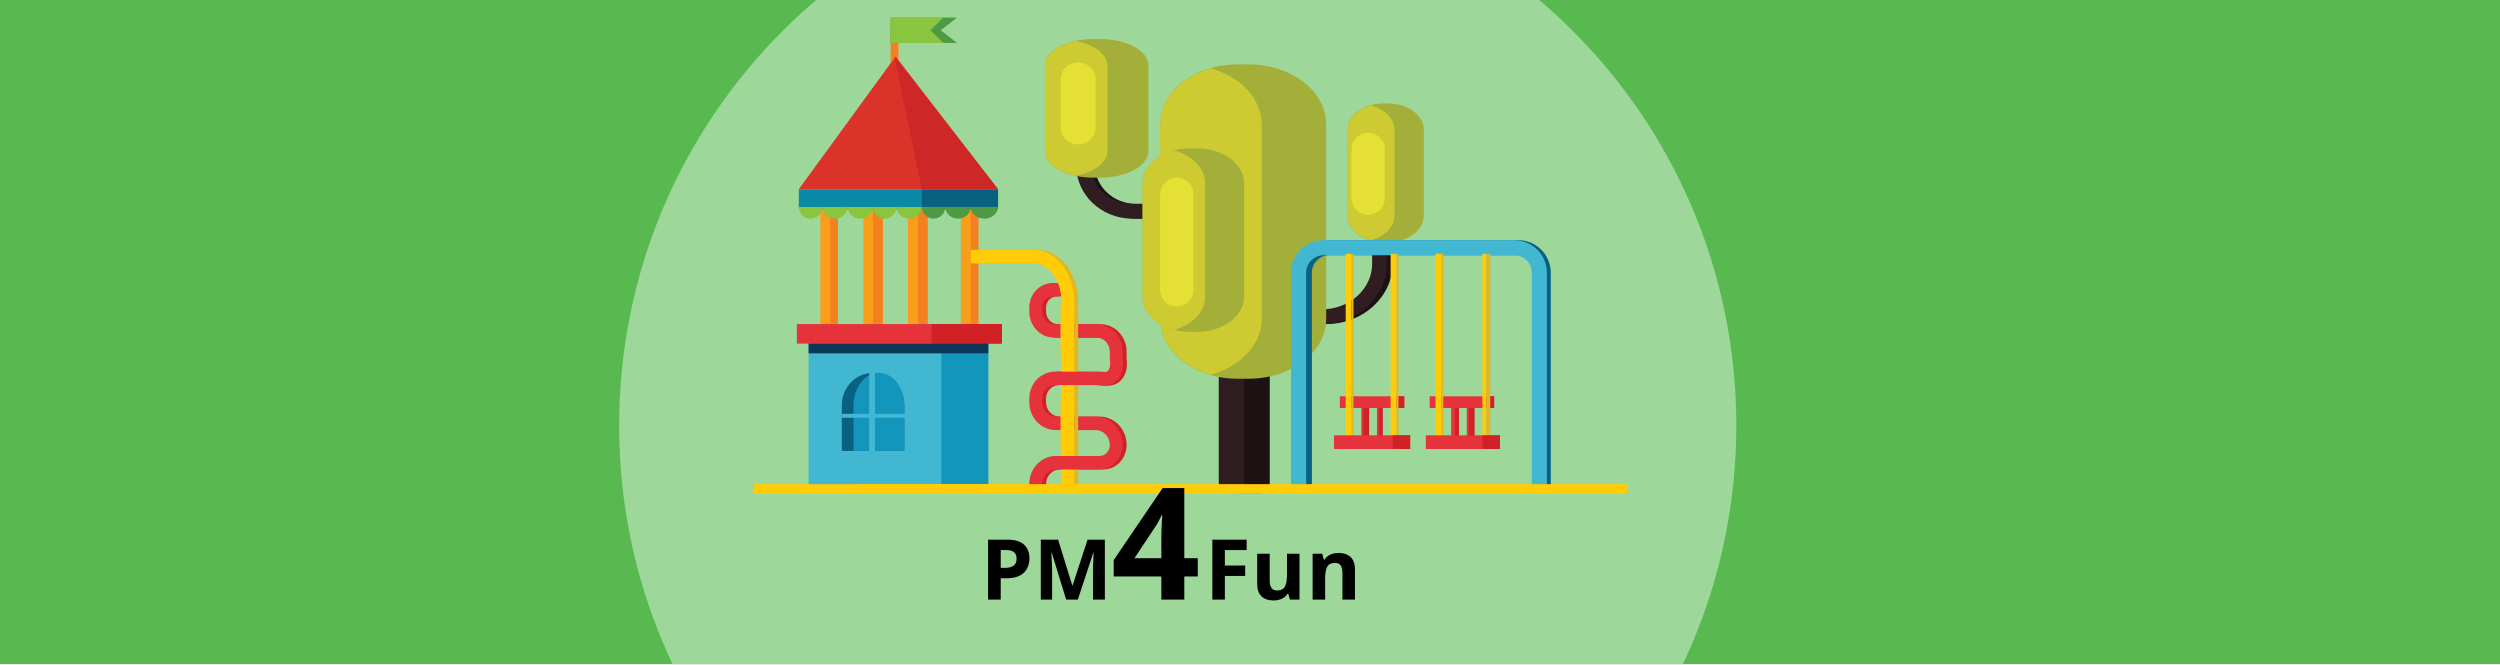
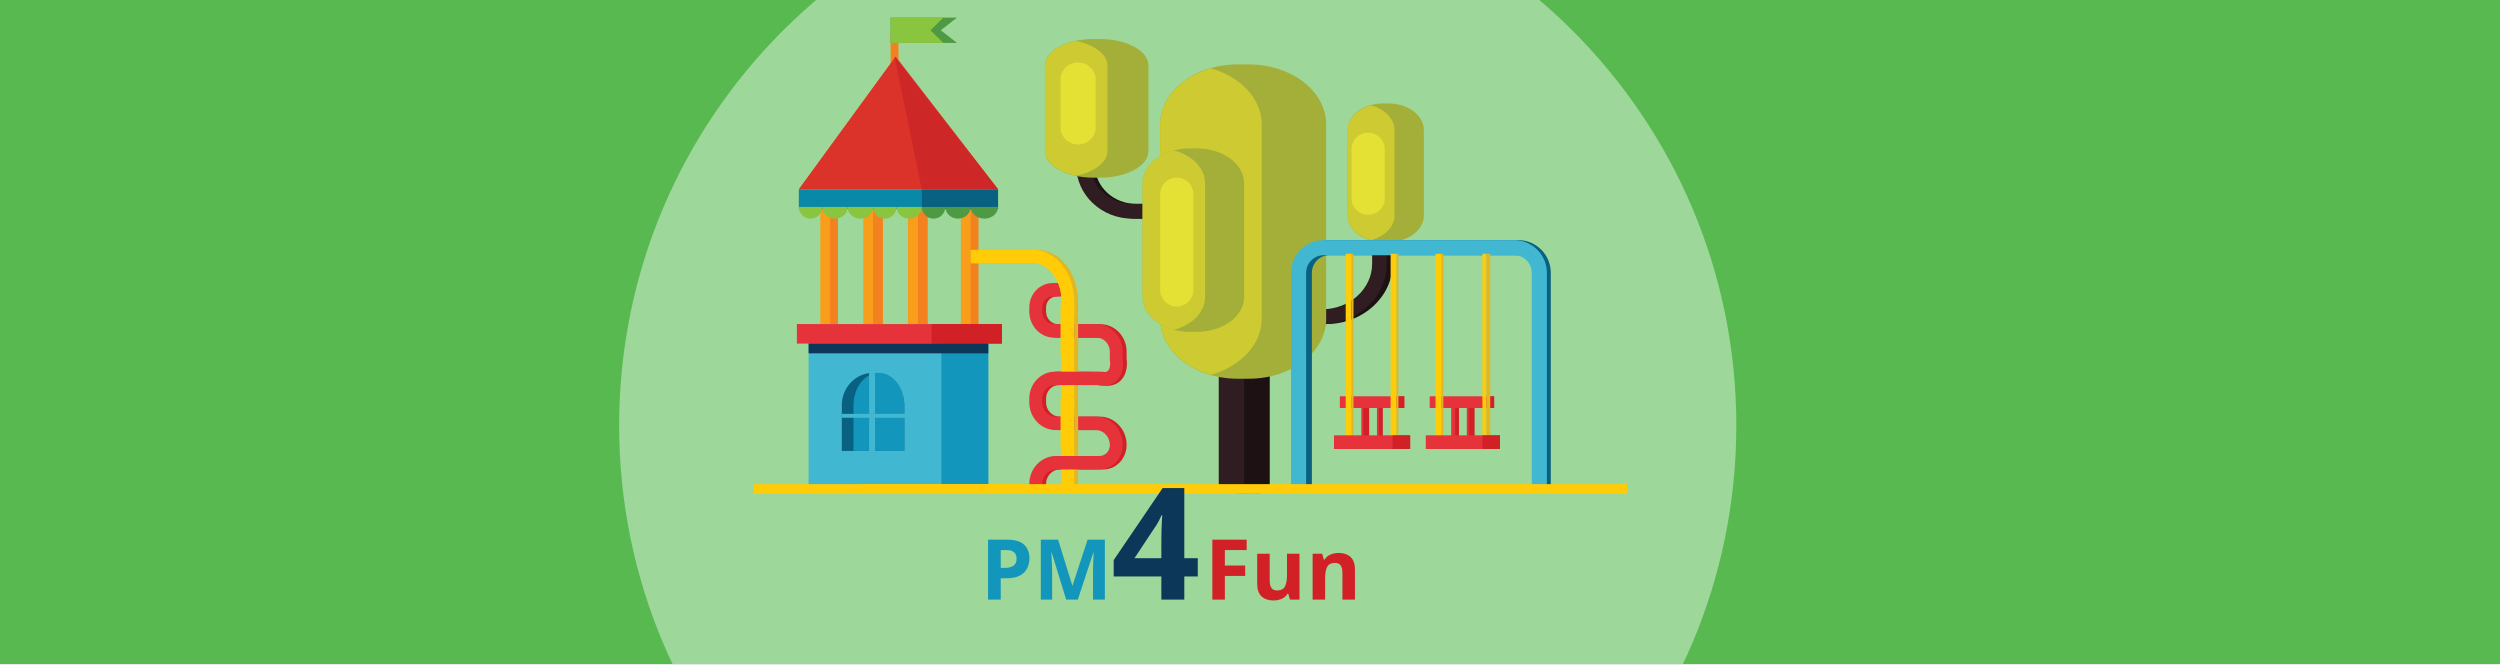
<svg xmlns="http://www.w3.org/2000/svg" width="1280" height="340" overflow="hidden">
  <defs>
    <clipPath id="clip0">
      <rect x="0" y="0" width="1280" height="340" />
    </clipPath>
  </defs>
  <g clip-path="url(#clip0)">
    <rect x="0" y="0" width="1280" height="339.833" fill="#FFFFFF" />
    <rect x="0" y="-5.997" width="1289" height="356.825" fill="#57B94F" />
    <path d="M317 217.893C317 60.017 445.047-67.967 603-67.967 760.953-67.967 889 60.017 889 217.893 889 375.769 760.953 503.753 603 503.753 445.047 503.753 317 375.769 317 217.893Z" fill="#9DD799" fill-rule="evenodd" />
    <path d="M460 45.819C460 47.009 459.106 47.977 458 47.977L458 47.977C456.897 47.977 456 47.009 456 45.819L456 17.148C456 15.953 456.897 14.993 458 14.993L458 14.993C459.108 14.993 460 15.955 460 17.148L460 45.819Z" fill="#F48120" fill-rule="evenodd" />
    <path d="M490 21.989 456 21.989 456 8.996 490 8.996 481.685 15.508Z" fill="#4E9A44" fill-rule="evenodd" />
    <path d="M483 21.989 456 21.989 456 8.996 483 8.996 476.394 15.508Z" fill="#8AC53F" fill-rule="evenodd" />
    <path d="M414 172.915 506 172.915 506 248.878 414 248.878Z" fill="#41B7D2" fill-rule="evenodd" />
    <path d="M482 172.915 506 172.915 506 248.878 482 248.878Z" fill="#1396BC" fill-rule="evenodd" />
    <path d="M446.999 190.906C438.165 190.906 431 198.343 431 207.523L431 230.887 463 230.887 463 207.523C463 198.343 455.838 190.906 446.999 190.906Z" fill="#086180" fill-rule="evenodd" />
    <path d="M449.999 190.906C442.817 190.906 437 198.343 437 207.523L437 230.887 463 230.887 463 207.523C463 198.343 457.181 190.906 449.999 190.906Z" fill="#1396BC" fill-rule="evenodd" />
    <path d="M465 105.948 475 105.948 475 165.919 465 165.919Z" fill="#F48120" fill-rule="evenodd" />
    <path d="M465 105.948 470 105.948 470 165.919 465 165.919Z" fill="#F89E1B" fill-rule="evenodd" />
    <path d="M420 105.948 429 105.948 429 165.919 420 165.919Z" fill="#F89E1B" fill-rule="evenodd" />
    <path d="M425 105.948 429 105.948 429 165.919 425 165.919Z" fill="#F48120" fill-rule="evenodd" />
    <path d="M442 105.948 452 105.948 452 165.919 442 165.919Z" fill="#F89E1B" fill-rule="evenodd" />
    <path d="M447 105.948 452 105.948 452 165.919 447 165.919Z" fill="#F48120" fill-rule="evenodd" />
    <path d="M492 105.948 501 105.948 501 165.919 492 165.919Z" fill="#F48120" fill-rule="evenodd" />
    <path d="M492 105.948 497 105.948 497 165.919 492 165.919Z" fill="#F89E1B" fill-rule="evenodd" />
    <path d="M409 96.953 511 96.953 511 106.948 409 106.948Z" fill="#0A88A7" fill-rule="evenodd" />
    <path d="M472 96.953 511 96.953 511 106.948 472 106.948Z" fill="#086180" fill-rule="evenodd" />
    <path d="M458.568 28.986 511 96.953 409 96.953Z" fill="#F05F22" fill-rule="evenodd" />
    <path d="M458.568 28.986 511 96.953 409 96.953Z" fill="#DB322A" fill-rule="evenodd" />
    <path d="M471.936 96.953 458 28.986 511 96.953Z" fill="#CD2728" fill-rule="evenodd" />
    <path d="M408 165.919 513 165.919 513 175.914 408 175.914Z" fill="#E5323B" fill-rule="evenodd" />
    <path d="M477 165.919 513 165.919 513 175.914 477 175.914Z" fill="#D22027" fill-rule="evenodd" />
    <path d="M409 105.948C409 109.26 411.685 111.945 414.997 111.945 418.317 111.945 421 109.26 421 105.948L409 105.948Z" fill="#8AC53F" fill-rule="evenodd" />
    <path d="M421 105.948C421 109.26 423.91 111.945 427.501 111.945 431.087 111.945 434 109.26 434 105.948L421 105.948Z" fill="#8AC53F" fill-rule="evenodd" />
    <path d="M434 105.948C434 109.26 436.91 111.945 440.501 111.945 444.087 111.945 447 109.26 447 105.948L434 105.948Z" fill="#8AC53F" fill-rule="evenodd" />
    <path d="M447 105.948C447 109.26 449.685 111.945 452.998 111.945 456.315 111.945 459 109.26 459 105.948L447 105.948Z" fill="#8AC53F" fill-rule="evenodd" />
    <path d="M459 105.948C459 109.26 461.911 111.945 465.498 111.945 469.086 111.945 472 109.26 472 105.948L459 105.948Z" fill="#8AC53F" fill-rule="evenodd" />
    <path d="M472 105.948C472 109.26 474.685 111.945 477.999 111.945 481.312 111.945 484 109.26 484 105.948L472 105.948Z" fill="#4E9A44" fill-rule="evenodd" />
    <path d="M484 105.948C484 109.26 486.913 111.945 490.501 111.945 494.092 111.945 497 109.26 497 105.948L484 105.948Z" fill="#4E9A44" fill-rule="evenodd" />
    <path d="M497 105.948C497 109.26 500.132 111.945 503.999 111.945 507.863 111.945 511 109.26 511 105.948L497 105.948Z" fill="#4E9A44" fill-rule="evenodd" />
    <path d="M414 175.914 506 175.914 506 180.911 414 180.911Z" fill="#0D3759" fill-rule="evenodd" />
    <path d="M431 211.896 465 211.896 465 213.895 431 213.895Z" fill="#41B7D2" fill-rule="evenodd" />
    <path d="M445 185.909 448 185.909 448 237.883 445 237.883Z" fill="#41B7D2" fill-rule="evenodd" />
    <path d="M539 37.679 539 64.269C539 67.811 543.172 70.816 549.001 71.965 554.833 70.814 559 67.811 559 64.269L559 37.679C559 34.141 554.833 31.136 549.001 29.985 543.174 31.139 539 34.141 539 37.679Z" fill="#E5E034" fill-rule="evenodd" />
    <path d="M678.975 165.919 670 165.919 670 158.373 678.975 158.373C693.528 158.373 705.36 147.91 705.36 135.045L705.36 102.95 713 102.95 713 135.045C713.003 152.066 697.74 165.919 678.975 165.919Z" fill="#1D1114" fill-rule="evenodd" />
    <path d="M676.771 165.919 668 165.919 668 158.373 676.771 158.373C690.978 158.373 702.535 147.91 702.535 135.045L702.535 102.95 710 102.95 710 135.045C710 152.066 695.095 165.919 676.771 165.919Z" fill="#301D21" fill-rule="evenodd" />
    <path d="M729 110.403C729 117.876 720.866 123.939 710.832 123.939L708.168 123.939C698.13 123.939 690 117.876 690 110.403L690 66.513C690 59.035 698.13 52.974 708.168 52.974L710.832 52.974C720.866 52.974 729 59.035 729 66.513L729 110.403Z" fill="#A3AF38" fill-rule="evenodd" />
    <path d="M690 66.618 690 110.303C690 116.115 695.001 121.053 701.998 122.94 708.996 121.051 714 116.115 714 110.303L714 66.618C714 60.806 708.996 55.865 701.998 53.974 695.001 55.865 690 60.806 690 66.618Z" fill="#CDCB31" fill-rule="evenodd" />
    <path d="M650 247.141C650 254.788 624 254.788 624 247.141L624 187.765C624 180.116 629.821 173.915 636.999 173.915L636.999 173.915C644.182 173.915 650 180.116 650 187.765L650 247.141Z" fill="#301D21" fill-rule="evenodd" />
    <path d="M650 247.141C650 254.788 637 254.788 637 247.141L637 187.765C637 180.116 639.913 173.915 643.503 173.915L643.503 173.915C647.09 173.915 650 180.116 650 187.765L650 247.141Z" fill="#1D1114" fill-rule="evenodd" />
    <path d="M599 111.945 581.683 111.945C565.876 111.945 553 99.683 553 84.611L553 73.964 560.609 73.964 560.609 84.611C560.609 95.512 570.059 104.382 581.683 104.382L599 104.382 599 111.945Z" fill="#1D1114" fill-rule="evenodd" />
    <path d="M597 111.945 579.686 111.945C563.87 111.945 551 99.683 551 84.611L551 73.964 558.612 73.964 558.612 84.611C558.612 95.512 568.059 104.382 579.686 104.382L597 104.382 597 111.945Z" fill="#301D21" fill-rule="evenodd" />
    <path d="M588 77.418C588 84.894 576.944 90.956 563.303 90.956L559.687 90.956C546.054 90.956 535 84.894 535 77.418L535 33.53C535 26.054 546.051 19.99 559.687 19.99L563.303 19.99C576.944 19.99 588 26.054 588 33.53L588 77.418Z" fill="#A3AF38" fill-rule="evenodd" />
    <path d="M535 33.633 535 77.312C535 83.129 541.669 88.067 551 89.956 560.331 88.064 567 83.129 567 77.312L567 33.633C567 27.819 560.328 22.879 551 20.99 541.669 22.881 535 27.819 535 33.633Z" fill="#CDCB31" fill-rule="evenodd" />
    <path d="M679 163.206C679 180.159 661.274 193.905 639.4 193.905L633.6 193.905C611.723 193.905 594 180.159 594 163.206L594 63.683C594 46.727 611.723 32.984 633.6 32.984L639.4 32.984C661.274 32.984 679 46.727 679 63.683L679 163.206Z" fill="#A3AF38" fill-rule="evenodd" />
    <path d="M594 63.747 594 163.139C594 176.365 604.842 187.601 619.997 191.906 635.16 187.603 646 176.368 646 163.139L646 63.747C646 50.521 635.16 39.281 619.997 34.983 604.842 39.281 594 50.521 594 63.747Z" fill="#CDCB31" fill-rule="evenodd" />
    <path d="M637 151.991C637 161.891 626.149 169.917 612.774 169.917L609.216 169.917C595.846 169.917 585 161.891 585 151.991L585 93.888C585 83.986 595.846 75.963 609.216 75.963L612.774 75.963C626.149 75.963 637 83.986 637 93.888L637 151.991Z" fill="#A3AF38" fill-rule="evenodd" />
    <path d="M585 93.821 585 152.061C585 159.812 591.663 166.397 601.002 168.917 610.327 166.397 617 159.812 617 152.061L617 93.821C617 86.065 610.327 79.482 601.002 76.962 591.663 79.482 585 86.065 585 93.821Z" fill="#CDCB31" fill-rule="evenodd" />
    <path d="M611 148.431C611 153.122 607.191 156.923 602.503 156.923L602.503 156.923C597.804 156.923 594 153.122 594 148.431L594 99.442C594 94.757 597.804 90.955 602.503 90.955L602.503 90.955C607.191 90.955 611 94.757 611 99.442L611 148.431Z" fill="#E5E034" fill-rule="evenodd" />
    <path d="M709 101.624C709 106.216 705.19 109.946 700.495 109.946L700.495 109.946C695.807 109.946 692 106.218 692 101.624L692 76.284C692 71.692 695.81 67.967 700.495 67.967L700.495 67.967C705.19 67.967 709 71.694 709 76.284L709 101.624Z" fill="#E5E034" fill-rule="evenodd" />
    <path d="M561 65.25C561 70.064 556.975 73.964 552.001 73.964L552.001 73.964C547.035 73.964 543 70.066 543 65.25L543 40.698C543 35.886 547.033 31.984 552.001 31.984L552.001 31.984C556.973 31.984 561 35.884 561 40.698L561 65.25Z" fill="#E5E034" fill-rule="evenodd" />
    <path d="M535.587 250.877 529.002 250.877 529.002 247.77C529.002 239.882 535.136 233.46 542.675 233.46L564.964 233.46C567.864 233.46 570.236 230.991 570.236 227.948 570.236 223.582 566.994 220.191 563.021 220.191L542.539 220.191C535.077 220.191 529.002 213.841 529.002 206.029L529.002 204.059C529.002 196.461 534.913 190.274 542.179 190.274L564.764 190.363C566.218 190.714 568.169 190.909 569.261 189.846 570.255 188.877 570.644 186.758 570.275 184.324L570.231 183.777 570.231 180.018C570.231 176.087 567.168 172.889 563.418 172.889L541.753 172.889C534.72 172.889 529 166.904 529 159.545L529 157.405C529 150.525 534.348 144.929 540.925 144.929L546.083 144.929 547.364 151.531 540.925 151.821C537.981 151.821 535.587 154.327 535.587 157.405L535.587 159.545C535.587 163.102 538.353 165.997 541.755 165.997L563.42 165.997C570.81 165.997 576.823 172.285 576.823 180.018L576.823 183.52C577.462 188.214 576.357 192.345 573.752 194.886 572.027 196.572 568.88 198.312 563.673 197.168L542.179 197.168C538.541 197.168 535.587 200.26 535.587 204.059L535.587 206.029C535.587 210.039 538.705 213.299 542.539 213.299L563.021 213.299C570.627 213.299 576.825 219.781 576.825 227.75 576.825 234.79 571.502 240.357 564.964 240.357L542.675 240.357C538.772 240.357 535.59 243.684 535.59 247.772L535.59 250.877Z" fill="#D22027" fill-rule="evenodd" />
    <path d="M552 250.877 545.431 250.877 545.431 154.532C545.431 143.665 539.016 134.821 531.124 134.821L499 134.821 499 127.937 531.124 127.937C542.634 127.937 552 139.869 552 154.532L552 250.877Z" fill="#E0B624" fill-rule="evenodd" />
    <path d="M550 250.877 543.428 250.877 543.428 154.532C543.428 143.665 537.012 134.821 529.126 134.821L497 134.821 497 127.937 529.126 127.937C540.635 127.937 550 139.869 550 154.532L550 250.877Z" fill="#FFCC07" fill-rule="evenodd" />
    <path d="M533.587 250.877 527 250.877 527 247.77C527 239.882 533.133 233.46 540.672 233.46L562.958 233.46C565.867 233.46 568.231 230.991 568.231 227.948 568.231 223.582 565.002 220.191 561.017 220.191L540.531 220.191C533.069 220.191 527 213.841 527 206.029L527 204.059C527 196.461 532.91 190.274 540.171 190.274L562.765 190.363C564.219 190.714 566.172 190.909 567.26 189.846 568.254 188.877 568.643 186.758 568.269 184.324L568.229 183.777 568.229 180.018C568.229 176.087 565.176 172.889 561.421 172.889L539.755 172.889C532.722 172.889 527 166.904 527 159.545L527 157.405C527 150.525 532.345 144.929 538.922 144.929L541.591 144.929 543.351 151.62 538.922 151.821C535.983 151.821 533.589 154.327 533.589 157.405L533.589 159.545C533.589 163.102 536.357 165.997 539.758 165.997L561.424 165.997C568.814 165.997 574.816 172.285 574.816 180.018L574.816 183.52C575.473 188.214 574.355 192.345 571.758 194.886 570.033 196.572 566.883 198.312 561.674 197.168L540.174 197.168C536.543 197.168 533.589 200.26 533.589 204.059L533.589 206.029C533.589 210.039 536.707 213.299 540.533 213.299L561.02 213.299C568.63 213.299 574.818 219.781 574.818 227.75 574.818 234.79 569.503 240.357 562.96 240.357L540.674 240.357C536.771 240.357 533.592 243.684 533.592 247.772L533.592 250.877Z" fill="#E5323B" fill-rule="evenodd" />
    <path d="M543 156.923 550 156.923 550 181.911 543 181.911Z" fill="#FFCC07" fill-rule="evenodd" />
    <path d="M543 203.9 550 203.9 550 229.887 543 229.887Z" fill="#FFCC07" fill-rule="evenodd" />
    <path d="M550 161.921 552 161.921 552 181.911 550 181.911Z" fill="#E0B624" fill-rule="evenodd" />
    <path d="M550 208.898 552 208.898 552 229.887 550 229.887Z" fill="#E0B624" fill-rule="evenodd" />
    <path d="M386 247.878 523 247.878 523 252.876 386 252.876Z" fill="#FFCC07" fill-rule="evenodd" />
    <path d="M777.353 122.94 680.647 122.94C671.47 122.94 664 130.434 664 139.638L664 248.878 671.686 248.878 671.686 139.638C671.686 134.68 675.706 130.651 680.647 130.651L777.353 130.651C782.294 130.651 786.312 134.682 786.312 139.638L786.312 248.878 794 248.878 794 139.638C794 130.434 786.53 122.94 777.353 122.94Z" fill="#086180" fill-rule="evenodd" />
    <path d="M775.224 122.94 677.776 122.94C668.523 122.94 661 130.434 661 139.638L661 248.878 668.743 248.878 668.743 139.638C668.743 134.68 672.797 130.651 677.776 130.651L775.224 130.651C780.206 130.651 784.257 134.682 784.257 139.638L784.257 248.878 792 248.878 792 139.638C792 130.434 784.477 122.94 775.224 122.94Z" fill="#41B7D2" fill-rule="evenodd" />
    <path d="M440 247.878 833 247.878 833 252.876 440 252.876Z" fill="#FFCC07" fill-rule="evenodd" />
    <path d="M697 208.898 699 208.898 699 223.89 697 223.89Z" fill="#E5323B" fill-rule="evenodd" />
    <path d="M705 208.898 707 208.898 707 223.89 705 223.89Z" fill="#E5323B" fill-rule="evenodd" />
    <path d="M706 208.898 708 208.898 708 223.89 706 223.89Z" fill="#D22027" fill-rule="evenodd" />
    <path d="M698 208.898 701 208.898 701 223.89 698 223.89Z" fill="#D22027" fill-rule="evenodd" />
    <path d="M686 202.901 719 202.901 719 208.898 686 208.898Z" fill="#E5323B" fill-rule="evenodd" />
    <path d="M715 202.901 719 202.901 719 208.898 715 208.898Z" fill="#D22027" fill-rule="evenodd" />
    <path d="M743 208.898 746 208.898 746 223.89 743 223.89Z" fill="#E5323B" fill-rule="evenodd" />
    <path d="M751 208.898 753 208.898 753 223.89 751 223.89Z" fill="#E5323B" fill-rule="evenodd" />
    <path d="M752 208.898 755 208.898 755 223.89 752 223.89Z" fill="#D22027" fill-rule="evenodd" />
    <path d="M745 208.898 747 208.898 747 223.89 745 223.89Z" fill="#D22027" fill-rule="evenodd" />
    <path d="M732 202.901 765 202.901 765 208.898 732 208.898Z" fill="#E5323B" fill-rule="evenodd" />
    <path d="M761 202.901 765 202.901 765 208.898 761 208.898Z" fill="#D22027" fill-rule="evenodd" />
    <path d="M735 129.936 738 129.936 738 224.89 735 224.89Z" fill="#FFCC07" fill-rule="evenodd" />
    <path d="M738 129.936 739 129.936 739 224.89 738 224.89Z" fill="#E0B624" fill-rule="evenodd" />
    <path d="M759 129.936 761 129.936 761 224.89 759 224.89Z" fill="#FFCC07" fill-rule="evenodd" />
    <path d="M761 129.936 763 129.936 763 224.89 761 224.89Z" fill="#E0B624" fill-rule="evenodd" />
    <path d="M730 222.891 768 222.891 768 229.887 730 229.887Z" fill="#E5323B" fill-rule="evenodd" />
    <path d="M759 222.891 768 222.891 768 229.887 759 229.887Z" fill="#D22027" fill-rule="evenodd" />
    <path d="M689 129.936 692 129.936 692 224.89 689 224.89Z" fill="#FFCC07" fill-rule="evenodd" />
    <path d="M692 129.936 693 129.936 693 224.89 692 224.89Z" fill="#E0B624" fill-rule="evenodd" />
    <path d="M712 129.936 715 129.936 715 224.89 712 224.89Z" fill="#FFCC07" fill-rule="evenodd" />
    <path d="M715 129.936 716 129.936 716 224.89 715 224.89Z" fill="#E0B624" fill-rule="evenodd" />
    <path d="M683 222.891 722 222.891 722 229.887 683 229.887Z" fill="#E5323B" fill-rule="evenodd" />
    <path d="M713 222.891 722 222.891 722 229.887 713 229.887Z" fill="#D22027" fill-rule="evenodd" />
-     <text font-family="Cooper Black,Cooper Black_MSFontService,sans-serif" font-weight="900" font-size="43" transform="matrix(1 0 0 0.99951 502.014 307)">PM</text>
-     <text font-family="Cooper Black,Cooper Black_MSFontService,sans-serif" font-weight="900" font-size="80" transform="matrix(1 0 0 0.99951 568.847 307)">4</text>
-     <text font-family="Cooper Black,Cooper Black_MSFontService,sans-serif" font-weight="900" font-size="43" transform="matrix(1 0 0 0.99951 616.847 307)">Fun</text>
+     <text fill="#1396BC" font-family="Cooper Black,Cooper Black_MSFontService,sans-serif" font-weight="900" font-size="43" transform="matrix(1 0 0 0.99951 502.014 307)">PM</text>
+     <text fill="#0D3759" font-family="Cooper Black,Cooper Black_MSFontService,sans-serif" font-weight="900" font-size="80" transform="matrix(1 0 0 0.99951 568.847 307)">4</text>
+     <text fill="#D22027" font-family="Cooper Black,Cooper Black_MSFontService,sans-serif" font-weight="900" font-size="43" transform="matrix(1 0 0 0.99951 616.847 307)">Fun</text>
  </g>
</svg>
